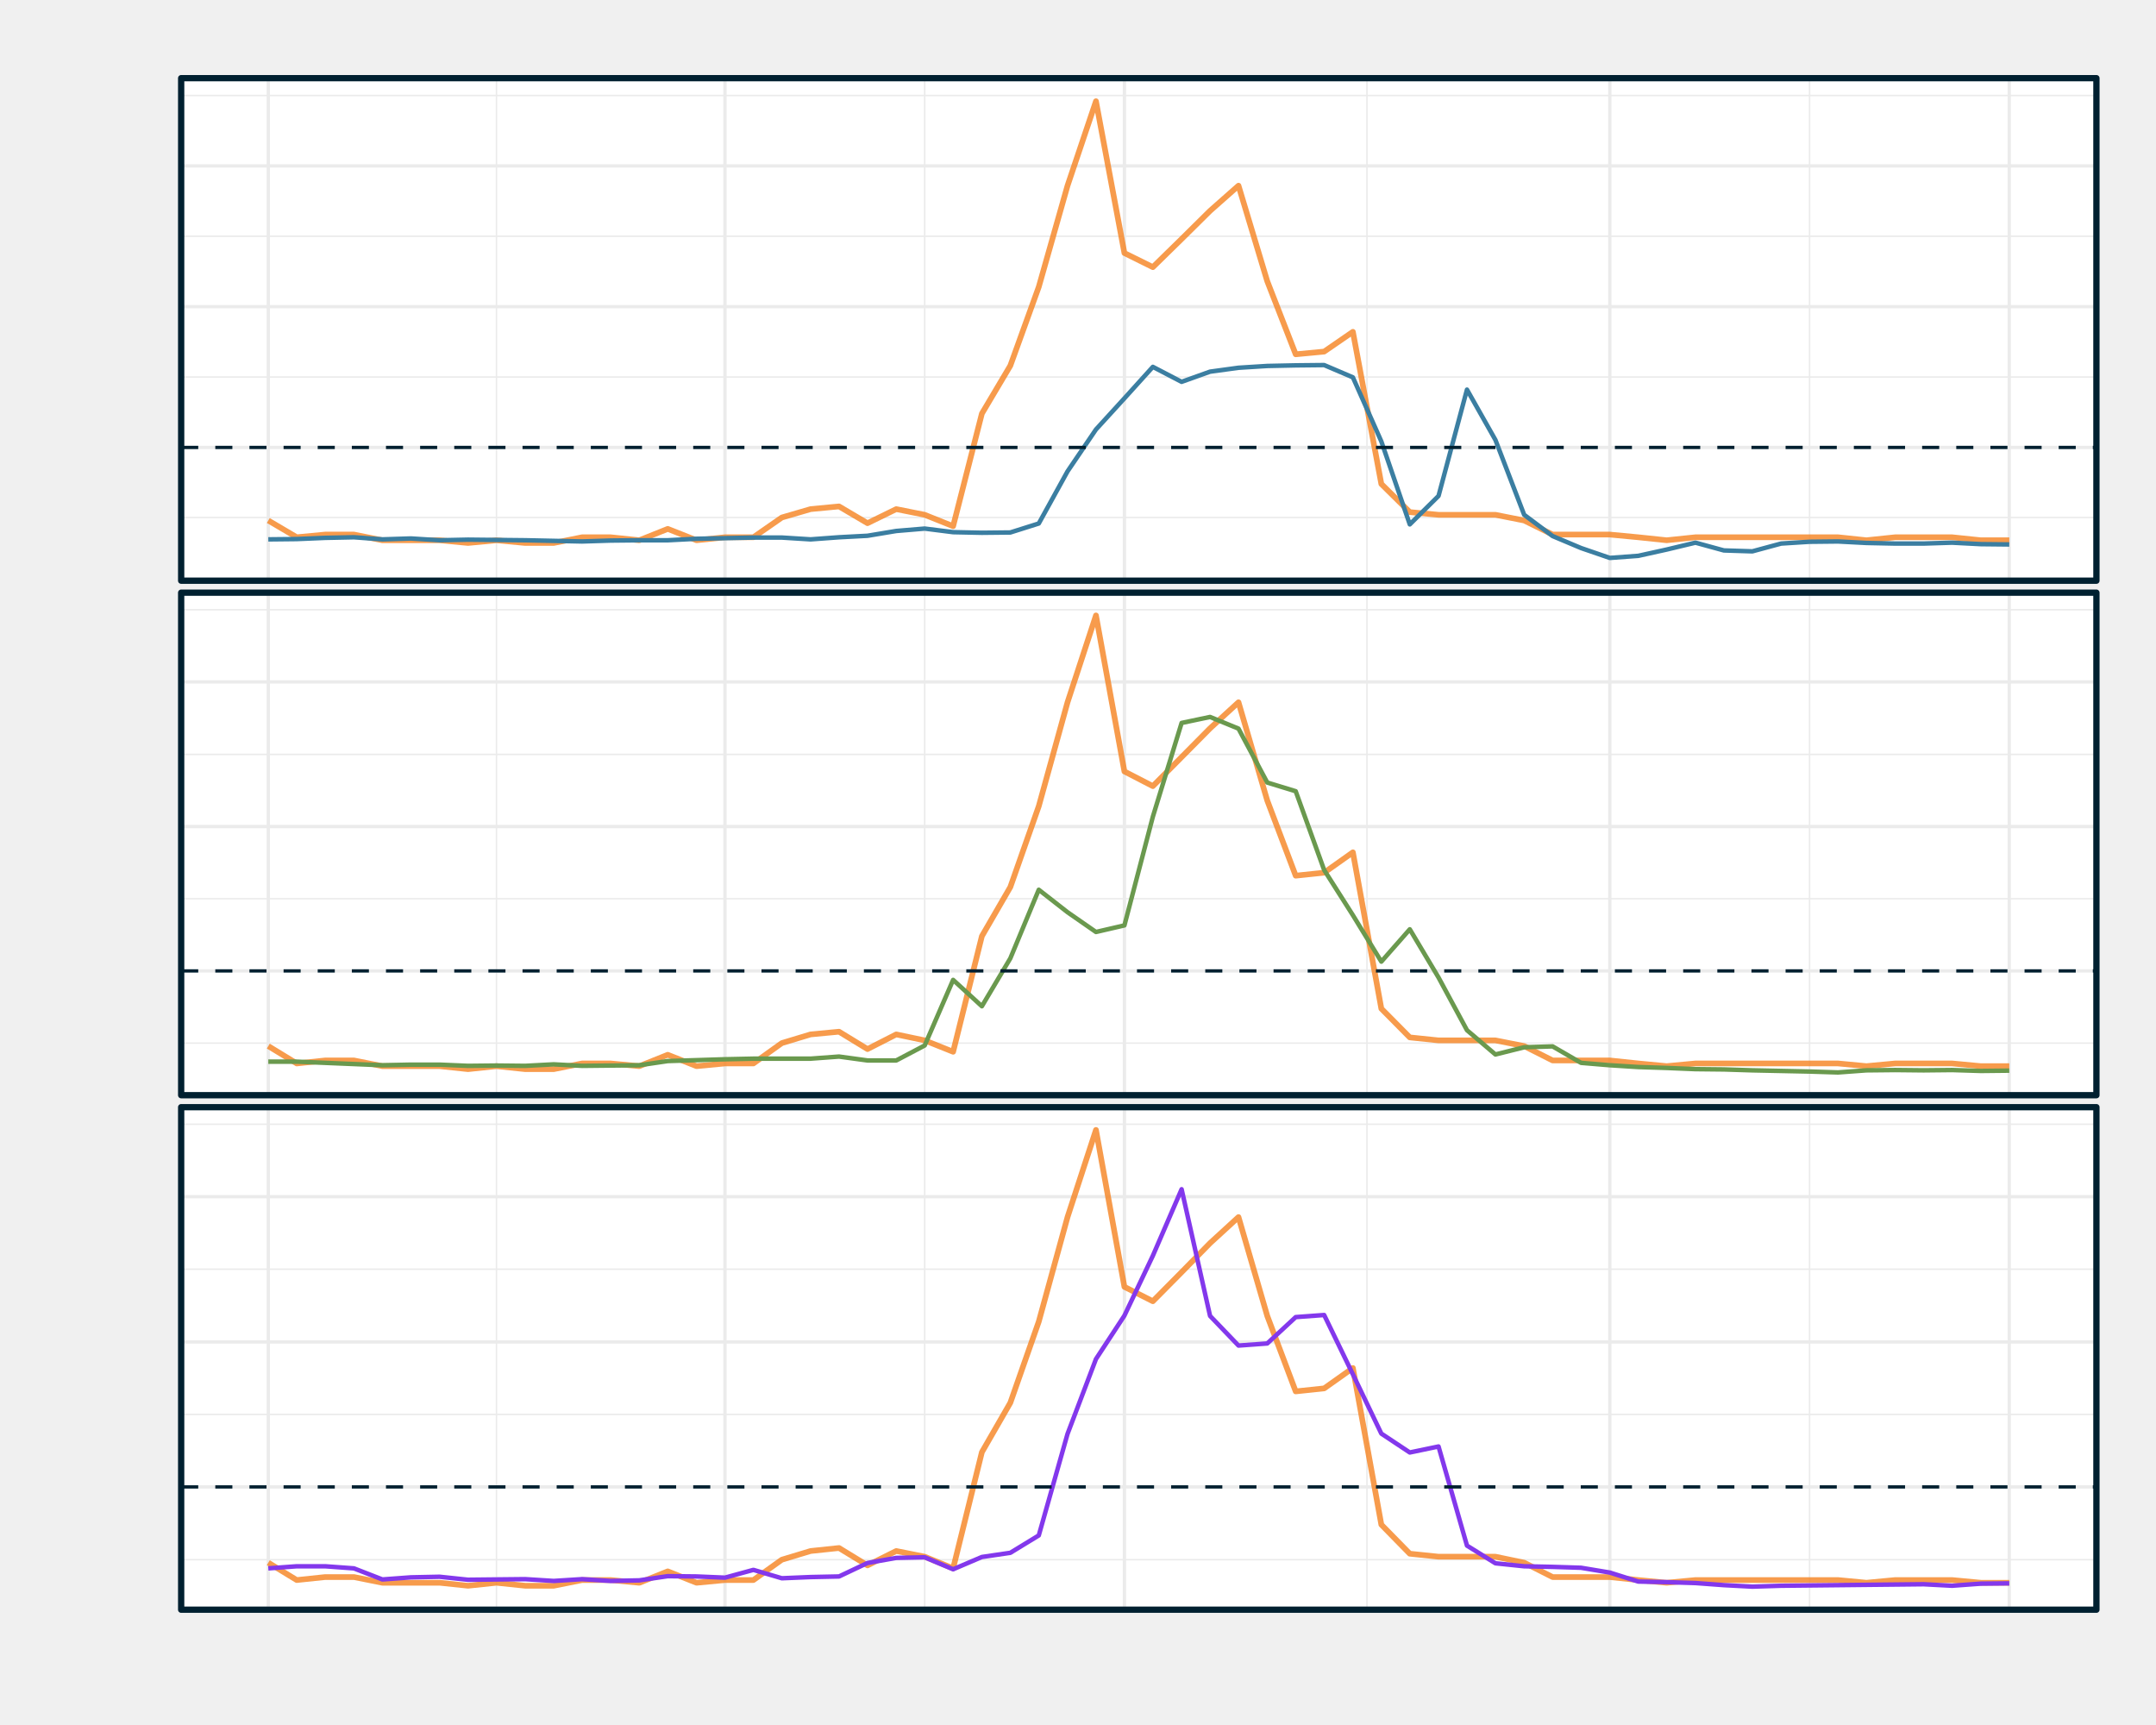
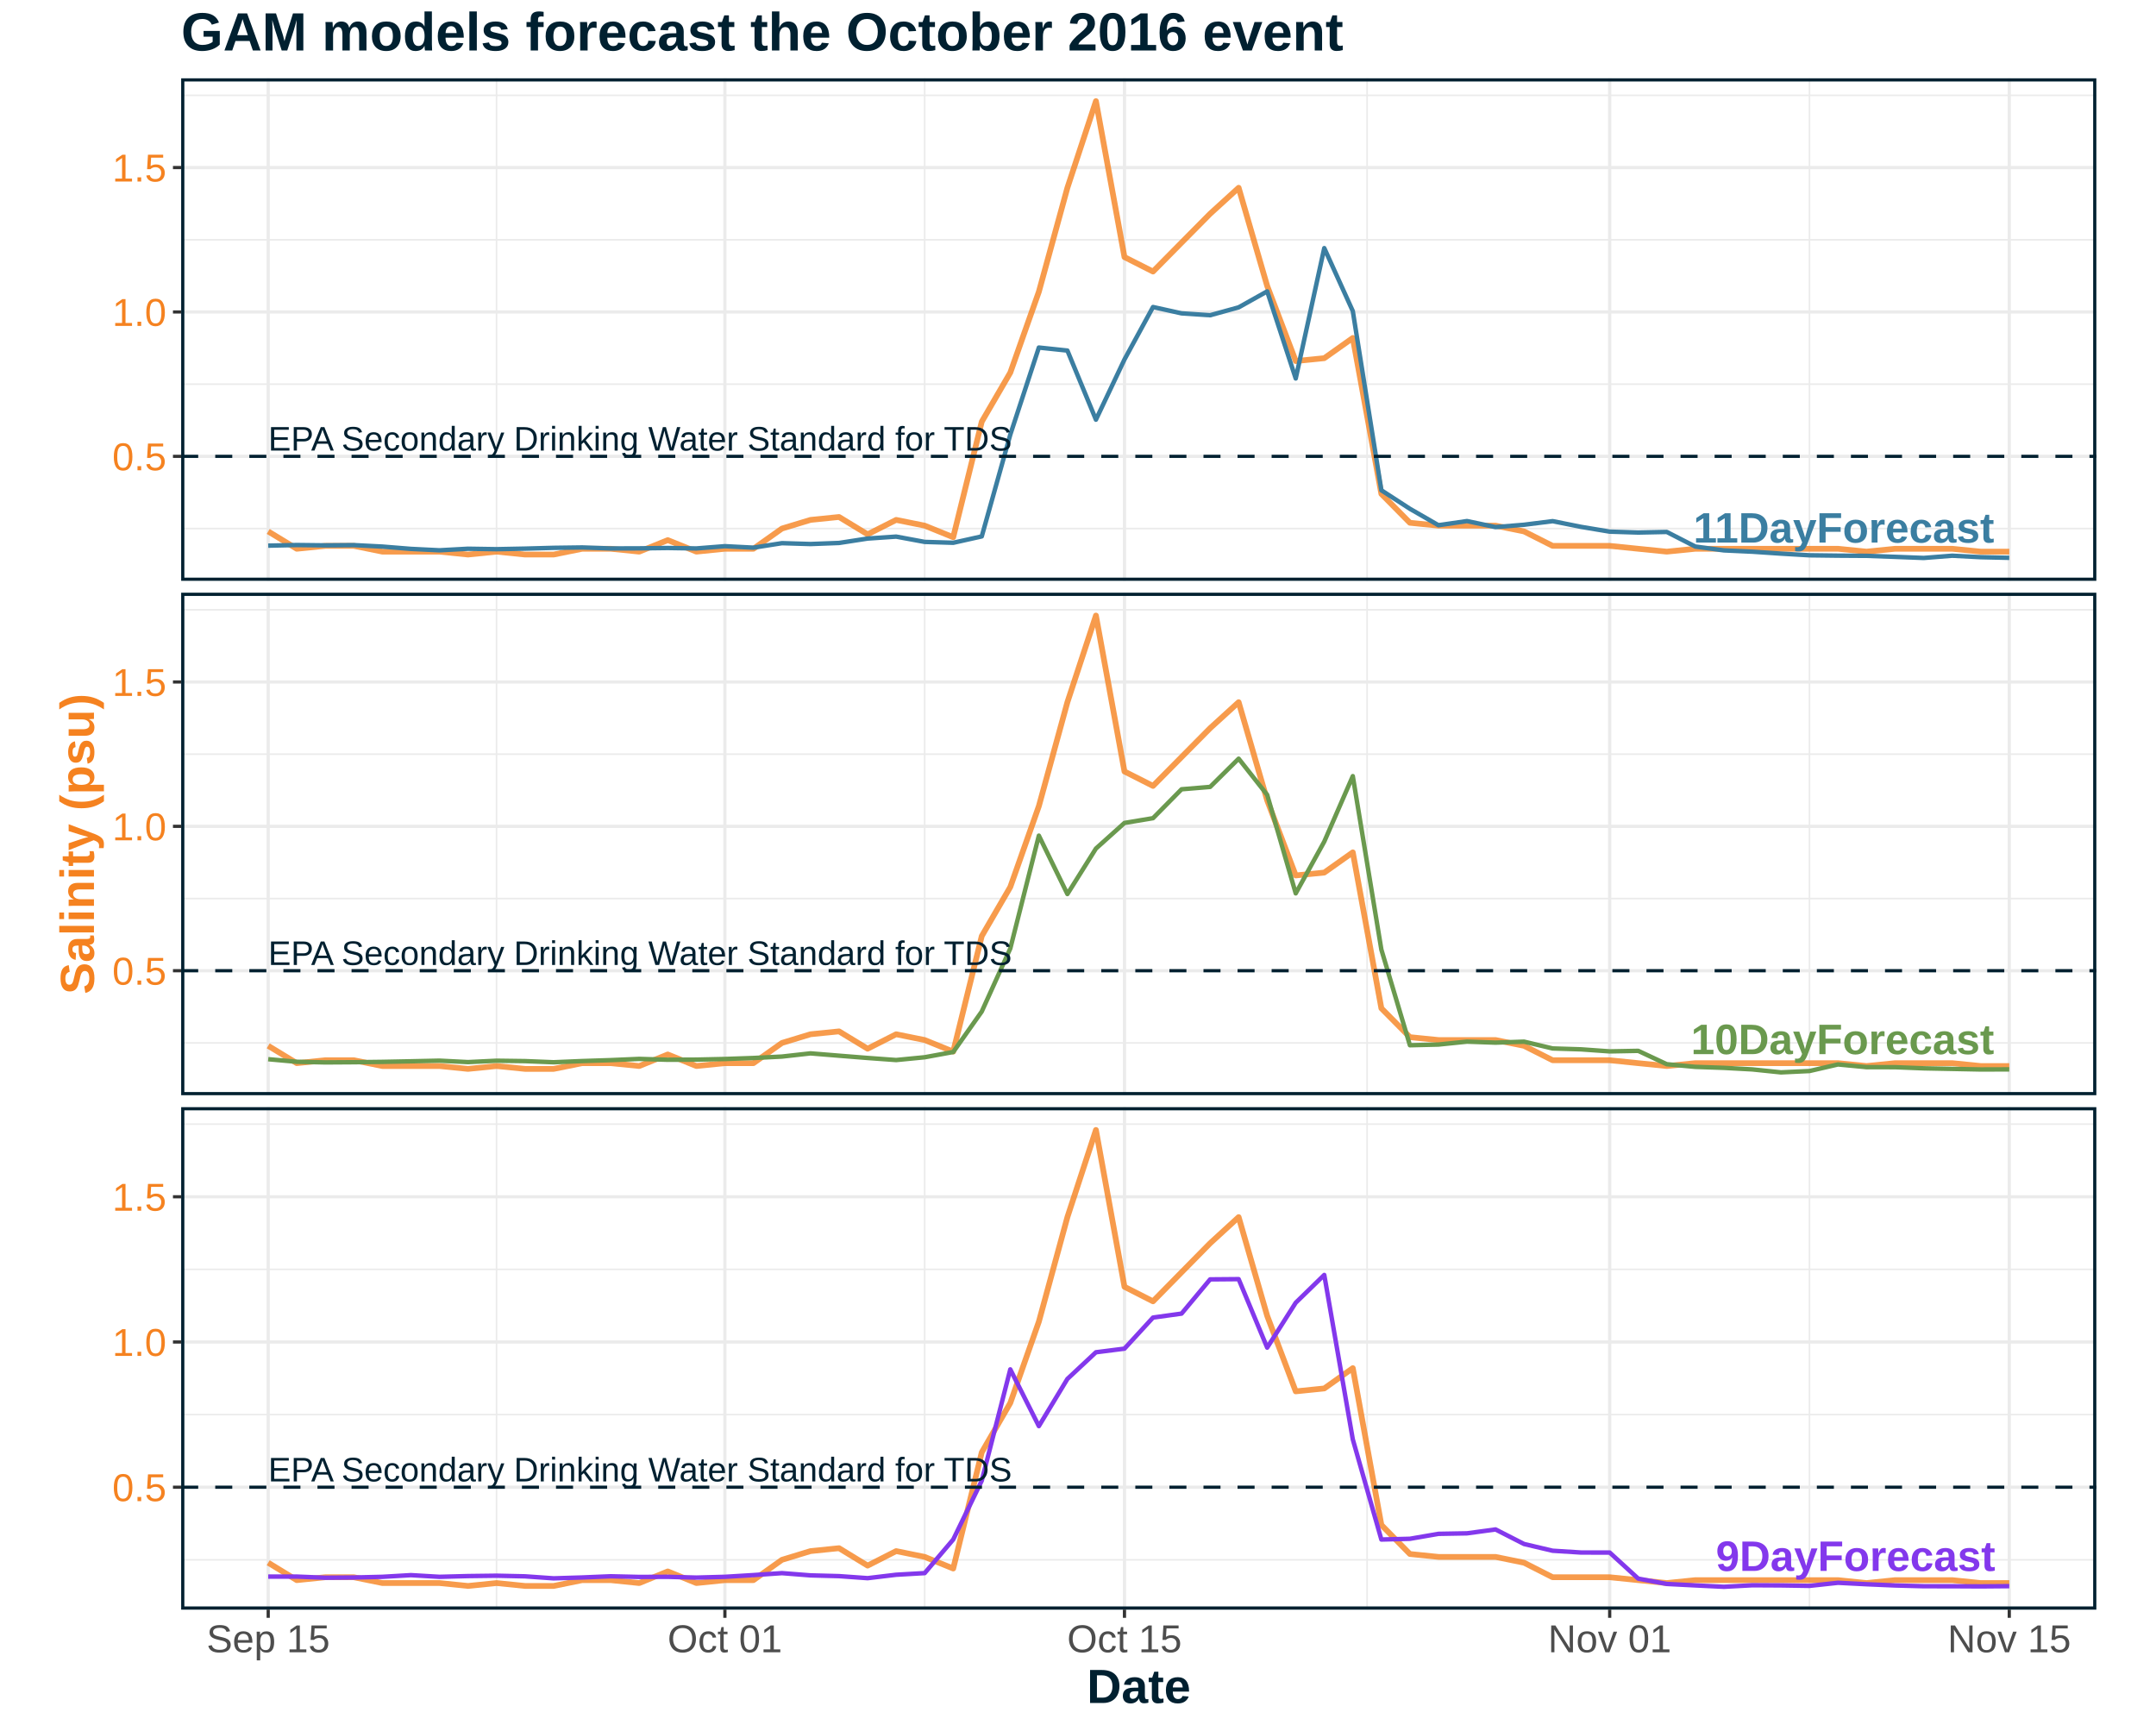
- <svg xmlns="http://www.w3.org/2000/svg" id="Layer_1" version="1.1" viewBox="0 0 720 576">
-   <defs>
-     <style>
-       .st0, .st1, .st2, .st3, .st4, .st5, .st6, .st7, .st8 {
-         fill: none;
-       }
- 
-       .st1 {
-         stroke: #3b7ea1;
-       }
- 
-       .st1, .st2, .st3, .st4, .st5, .st6, .st7, .st8 {
-         stroke-linejoin: round;
-       }
- 
-       .st1, .st4, .st5 {
-         stroke-width: 1.5px;
-       }
- 
-       .st2 {
-         stroke-linecap: round;
-         stroke-width: 2.1px;
-       }
- 
-       .st2, .st7 {
-         stroke: #002030;
-       }
- 
-       .st3 {
-         stroke: #f58220;
-         stroke-opacity: .8;
-         stroke-width: 1.9px;
-       }
- 
-       .st4 {
-         stroke: #6a994e;
-       }
- 
-       .st9 {
-         fill: #fff;
-       }
- 
-       .st5 {
-         stroke: #8338ec;
-       }
- 
-       .st6, .st7 {
-         stroke-width: 1.1px;
-       }
- 
-       .st6, .st8 {
-         stroke: #ebebeb;
-       }
- 
-       .st7 {
-         stroke-dasharray: 5.7 5.7;
-       }
- 
-       .st8 {
-         stroke-width: .5px;
-       }
-     </style>
-   </defs>
-   <rect class="st0" x="60.5" y="26.2" width="639.6" height="167.8" />
-   <rect class="st9" x="60.5" y="26.1" width="639.6" height="167.8" />
-   <line class="st8" x1="60.5" y1="172.8" x2="700.1" y2="172.8" />
-   <line class="st8" x1="60.5" y1="125.9" x2="700.1" y2="125.9" />
-   <line class="st8" x1="60.5" y1="78.9" x2="700.1" y2="78.9" />
-   <line class="st8" x1="60.5" y1="31.9" x2="700.1" y2="31.9" />
-   <line class="st8" x1="165.8" y1="193.9" x2="165.8" y2="26.1" />
-   <line class="st8" x1="308.8" y1="193.9" x2="308.8" y2="26.1" />
-   <line class="st8" x1="456.5" y1="193.9" x2="456.5" y2="26.1" />
-   <line class="st8" x1="604.3" y1="193.9" x2="604.3" y2="26.1" />
-   <line class="st6" x1="60.5" y1="149.4" x2="700.1" y2="149.4" />
-   <line class="st6" x1="60.5" y1="102.4" x2="700.1" y2="102.4" />
-   <line class="st6" x1="60.5" y1="55.4" x2="700.1" y2="55.4" />
-   <line class="st6" x1="89.6" y1="193.9" x2="89.6" y2="26.1" />
-   <line class="st6" x1="242.1" y1="193.9" x2="242.1" y2="26.1" />
-   <line class="st6" x1="375.5" y1="193.9" x2="375.5" y2="26.1" />
-   <line class="st6" x1="537.6" y1="193.9" x2="537.6" y2="26.1" />
-   <line class="st6" x1="671" y1="193.9" x2="671" y2="26.1" />
-   <polyline class="st3" points="89.6 173.8 99.1 179.4 108.6 178.5 118.2 178.5 127.7 180.4 137.2 180.4 146.8 180.4 156.3 181.3 165.8 180.4 175.4 181.3 184.9 181.3 194.4 179.4 203.9 179.4 213.5 180.4 223 176.6 232.6 180.4 242.1 179.4 251.6 179.4 261.1 172.8 270.7 170 280.2 169.1 289.7 174.7 299.3 170 308.8 171.9 318.3 175.7 327.9 138.1 337.4 122.1 346.9 95.8 356.5 62 366 33.8 375.5 84.5 385 89.2 394.6 79.8 404.1 70.4 413.6 62 423.2 93.9 432.7 118.3 442.2 117.4 451.8 110.8 461.3 161.6 470.8 171 480.4 171.9 489.9 171.9 499.4 171.9 509 173.8 518.5 178.5 528 178.5 537.6 178.5 547.1 179.4 556.6 180.4 566.2 179.4 575.7 179.4 585.2 179.4 594.8 179.4 604.3 179.4 613.8 179.4 623.3 180.4 632.9 179.4 642.4 179.4 651.9 179.4 661.5 180.4 671 180.4" />
-   <polyline class="st1" points="89.6 180.1 99.1 180 108.6 179.6 118.2 179.4 127.7 180.1 137.2 179.8 146.8 180.4 156.3 180.2 165.8 180.3 175.4 180.4 184.9 180.6 194.4 180.8 203.9 180.5 213.5 180.4 223 180.4 232.6 179.9 242.1 179.7 251.6 179.5 261.1 179.5 270.7 180.1 280.2 179.4 289.7 178.9 299.3 177.3 308.8 176.5 318.3 177.7 327.9 177.9 337.4 177.8 346.9 174.8 356.5 157.4 366 143.4 375.5 133 385 122.5 394.6 127.5 404.1 124.1 413.6 122.8 423.2 122.2 432.7 122 442.2 121.9 451.8 126 461.3 147.4 470.8 175.1 480.4 165.6 489.9 130.1 499.4 146.9 509 171.9 518.5 179 528 183 537.6 186.3 547.1 185.6 556.6 183.5 566.2 181.2 575.7 183.8 585.2 184.1 594.8 181.5 604.3 180.9 613.8 180.8 623.3 181.3 632.9 181.5 642.4 181.5 651.9 181.2 661.5 181.7 671 181.8" />
-   <line class="st7" x1="60.5" y1="149.4" x2="700.1" y2="149.4" />
-   <rect class="st2" x="60.5" y="26.1" width="639.6" height="167.8" />
-   <rect class="st0" x="60.5" y="197.9" width="639.6" height="167.8" />
-   <rect class="st9" x="60.5" y="197.9" width="639.6" height="167.8" />
-   <line class="st8" x1="60.5" y1="348.3" x2="700.1" y2="348.3" />
-   <line class="st8" x1="60.5" y1="300.1" x2="700.1" y2="300.1" />
-   <line class="st8" x1="60.5" y1="251.9" x2="700.1" y2="251.9" />
-   <line class="st8" x1="60.5" y1="203.6" x2="700.1" y2="203.6" />
-   <line class="st8" x1="165.8" y1="365.7" x2="165.8" y2="197.9" />
-   <line class="st8" x1="308.8" y1="365.7" x2="308.8" y2="197.9" />
-   <line class="st8" x1="456.5" y1="365.7" x2="456.5" y2="197.9" />
-   <line class="st8" x1="604.3" y1="365.7" x2="604.3" y2="197.9" />
-   <line class="st6" x1="60.5" y1="324.2" x2="700.1" y2="324.2" />
-   <line class="st6" x1="60.5" y1="276" x2="700.1" y2="276" />
-   <line class="st6" x1="60.5" y1="227.7" x2="700.1" y2="227.7" />
-   <line class="st6" x1="89.6" y1="365.7" x2="89.6" y2="197.9" />
-   <line class="st6" x1="242.1" y1="365.7" x2="242.1" y2="197.9" />
-   <line class="st6" x1="375.5" y1="365.7" x2="375.5" y2="197.9" />
-   <line class="st6" x1="537.6" y1="365.7" x2="537.6" y2="197.9" />
-   <line class="st6" x1="671" y1="365.7" x2="671" y2="197.9" />
-   <polyline class="st3" points="89.6 349.3 99.1 355.1 108.6 354.1 118.2 354.1 127.7 356 137.2 356 146.8 356 156.3 357 165.8 356 175.4 357 184.9 357 194.4 355.1 203.9 355.1 213.5 356 223 352.2 232.6 356 242.1 355.1 251.6 355.1 261.1 348.3 270.7 345.4 280.2 344.5 289.7 350.3 299.3 345.4 308.8 347.4 318.3 351.2 327.9 312.6 337.4 296.2 346.9 269.2 356.5 234.5 366 205.5 375.5 257.6 385 262.5 394.6 252.8 404.1 243.2 413.6 234.5 423.2 267.3 432.7 292.4 442.2 291.4 451.8 284.6 461.3 336.8 470.8 346.4 480.4 347.4 489.9 347.4 499.4 347.4 509 349.3 518.5 354.1 528 354.1 537.6 354.1 547.1 355.1 556.6 356 566.2 355.1 575.7 355.1 585.2 355.1 594.8 355.1 604.3 355.1 613.8 355.1 623.3 356 632.9 355.1 642.4 355.1 651.9 355.1 661.5 356 671 356" />
-   <polyline class="st4" points="89.6 354.5 99.1 354.5 108.6 354.9 118.2 355.3 127.7 355.7 137.2 355.5 146.8 355.5 156.3 355.9 165.8 355.8 175.4 355.9 184.9 355.4 194.4 355.9 203.9 355.8 213.5 355.7 223 354.3 232.6 354 242.1 353.7 251.6 353.5 261.1 353.5 270.7 353.5 280.2 352.8 289.7 354.1 299.3 354.1 308.8 349.1 318.3 327.2 327.9 336 337.4 320 346.9 297.1 356.5 304.6 366 311.2 375.5 309 385 272.7 394.6 241.4 404.1 239.4 413.6 243.3 423.2 261.3 432.7 264.2 442.2 290.5 451.8 305.6 461.3 321.1 470.8 310.3 480.4 326.4 489.9 344 499.4 352.1 509 349.7 518.5 349.4 528 354.9 537.6 355.7 547.1 356.3 556.6 356.6 566.2 357 575.7 357.1 585.2 357.4 594.8 357.6 604.3 357.8 613.8 358.1 623.3 357.4 632.9 357.3 642.4 357.4 651.9 357.3 661.5 357.6 671 357.5" />
-   <line class="st7" x1="60.5" y1="324.2" x2="700.1" y2="324.2" />
-   <rect class="st2" x="60.5" y="197.9" width="639.6" height="167.8" />
-   <rect class="st0" x="60.5" y="369.7" width="639.6" height="167.8" />
-   <rect class="st9" x="60.5" y="369.7" width="639.6" height="167.8" />
-   <line class="st8" x1="60.5" y1="520.8" x2="700.1" y2="520.8" />
-   <line class="st8" x1="60.5" y1="472.3" x2="700.1" y2="472.3" />
-   <line class="st8" x1="60.5" y1="423.8" x2="700.1" y2="423.8" />
-   <line class="st8" x1="60.5" y1="375.4" x2="700.1" y2="375.4" />
-   <line class="st8" x1="165.8" y1="537.5" x2="165.8" y2="369.7" />
-   <line class="st8" x1="308.8" y1="537.5" x2="308.8" y2="369.7" />
-   <line class="st8" x1="456.5" y1="537.5" x2="456.5" y2="369.7" />
-   <line class="st8" x1="604.3" y1="537.5" x2="604.3" y2="369.7" />
-   <line class="st6" x1="60.5" y1="496.5" x2="700.1" y2="496.5" />
-   <line class="st6" x1="60.5" y1="448.1" x2="700.1" y2="448.1" />
-   <line class="st6" x1="60.5" y1="399.6" x2="700.1" y2="399.6" />
-   <line class="st6" x1="89.6" y1="537.5" x2="89.6" y2="369.7" />
-   <line class="st6" x1="242.1" y1="537.5" x2="242.1" y2="369.7" />
-   <line class="st6" x1="375.5" y1="537.5" x2="375.5" y2="369.7" />
-   <line class="st6" x1="537.6" y1="537.5" x2="537.6" y2="369.7" />
-   <line class="st6" x1="671" y1="537.5" x2="671" y2="369.7" />
-   <polyline class="st3" points="89.6 521.8 99.1 527.6 108.6 526.6 118.2 526.6 127.7 528.5 137.2 528.5 146.8 528.5 156.3 529.5 165.8 528.5 175.4 529.5 184.9 529.5 194.4 527.6 203.9 527.6 213.5 528.5 223 524.7 232.6 528.5 242.1 527.6 251.6 527.6 261.1 520.8 270.7 517.9 280.2 516.9 289.7 522.7 299.3 517.9 308.8 519.8 318.3 523.7 327.9 484.9 337.4 468.4 346.9 441.3 356.5 406.4 366 377.3 375.5 429.7 385 434.5 394.6 424.8 404.1 415.1 413.6 406.4 423.2 439.4 432.7 464.6 442.2 463.6 451.8 456.8 461.3 509.1 470.8 518.8 480.4 519.8 489.9 519.8 499.4 519.8 509 521.8 518.5 526.6 528 526.6 537.6 526.6 547.1 527.6 556.6 528.5 566.2 527.6 575.7 527.6 585.2 527.6 594.8 527.6 604.3 527.6 613.8 527.6 623.3 528.5 632.9 527.6 642.4 527.6 651.9 527.6 661.5 528.5 671 528.5" />
-   <polyline class="st5" points="89.6 523.7 99.1 523 108.6 523 118.2 523.7 127.7 527.4 137.2 526.7 146.8 526.5 156.3 527.5 165.8 527.4 175.4 527.3 184.9 527.9 194.4 527.3 203.9 527.9 213.5 527.7 223 526.3 232.6 526.4 242.1 526.8 251.6 524.2 261.1 527 270.7 526.6 280.2 526.4 289.7 521.9 299.3 520.2 308.8 520 318.3 524 327.9 519.9 337.4 518.5 346.9 512.7 356.5 478.8 366 453.8 375.5 439.3 385 419.3 394.6 397.1 404.1 439.4 413.6 449.3 423.2 448.6 432.7 439.8 442.2 439.1 451.8 458.9 461.3 478.7 470.8 485 480.4 483 489.9 516.1 499.4 522 509 523 518.5 523.2 528 523.5 537.6 525.1 547.1 528.1 556.6 528.3 566.2 528.6 575.7 529.3 585.2 529.8 594.8 529.5 604.3 529.4 613.8 529.3 623.3 529.2 632.9 529.1 642.4 529 651.9 529.5 661.5 528.8 671 528.7" />
-   <line class="st7" x1="60.5" y1="496.5" x2="700.1" y2="496.5" />
-   <rect class="st2" x="60.5" y="369.7" width="639.6" height="167.8" />
+ <svg xmlns="http://www.w3.org/2000/svg" width="720.00pt" height="576.00pt" viewBox="0 0 720.00 576.00">
+   <g class="svglite">
+     <defs>
+       <style type="text/css">
+     .svglite line, .svglite polyline, .svglite polygon, .svglite path, .svglite rect, .svglite circle {
+       fill: none;
+       stroke: #000000;
+       stroke-linecap: round;
+       stroke-linejoin: round;
+       stroke-miterlimit: 10.00;
+     }
+     .svglite text {
+       white-space: pre;
+     }
+     .svglite g.glyphgroup path {
+       fill: inherit;
+       stroke: none;
+     }
+   </style>
+     </defs>
+     <rect width="100%" height="100%" style="stroke: none; fill: #FFFFFF;" />
+     <defs>
+       <clipPath id="cpMC4wMHw3MjAuMDB8MC4wMHw1NzYuMDA=">
+         <rect x="0.00" y="0.00" width="720.00" height="576.00" />
+       </clipPath>
+     </defs>
+     <g clip-path="url(#cpMC4wMHw3MjAuMDB8MC4wMHw1NzYuMDA=)">
+       <rect x="0.00" y="0" width="720.00" height="576.00" style="stroke-width: 1.07; stroke: #FFFFFF; fill: #FFFFFF;" />
+     </g>
+     <defs>
+       <clipPath id="cpNjAuNTB8NzAwLjA3fDI2LjE1fDUzNy40Nw==">
+         <rect x="60.50" y="26.15" width="639.58" height="511.33" />
+       </clipPath>
+     </defs>
+     <g clip-path="url(#cpNjAuNTB8NzAwLjA3fDI2LjE1fDUzNy40Nw==)">
+ </g>
+     <g clip-path="url(#cpMC4wMHw3MjAuMDB8MC4wMHw1NzYuMDA=)">
+ </g>
+     <defs>
+       <clipPath id="cpOS45Nnw3MTAuMDR8MS45OXwxOTUuOTI=">
+         <rect x="9.96" y="1.99" width="700.07" height="193.93" />
+       </clipPath>
+     </defs>
+     <g clip-path="url(#cpOS45Nnw3MTAuMDR8MS45OXwxOTUuOTI=)">
+       <rect x="9.96" y="1.99" width="700.07" height="193.93" style="stroke-width: 1.07; stroke: #FFFFFF; fill: #FFFFFF;" />
+     </g>
+     <g clip-path="url(#cpMC4wMHw3MjAuMDB8MC4wMHw1NzYuMDA=)">
+ </g>
+     <defs>
+       <clipPath id="cpOS45Nnw3MTAuMDR8MTk1LjkyfDM2Ny43MA==">
+         <rect x="9.96" y="195.92" width="700.07" height="171.77" />
+       </clipPath>
+     </defs>
+     <g clip-path="url(#cpOS45Nnw3MTAuMDR8MTk1LjkyfDM2Ny43MA==)">
+       <rect x="9.96" y="195.92" width="700.07" height="171.77" style="stroke-width: 1.07; stroke: #FFFFFF; fill: #FFFFFF;" />
+     </g>
+     <g clip-path="url(#cpMC4wMHw3MjAuMDB8MC4wMHw1NzYuMDA=)">
+ </g>
+     <defs>
+       <clipPath id="cpOS45Nnw3MTAuMDR8MzY3LjcwfDU3NC4wMQ==">
+         <rect x="9.96" y="367.70" width="700.07" height="206.31" />
+       </clipPath>
+     </defs>
+     <g clip-path="url(#cpOS45Nnw3MTAuMDR8MzY3LjcwfDU3NC4wMQ==)">
+       <rect x="9.96" y="367.70" width="700.07" height="206.31" style="stroke-width: 1.07; stroke: #FFFFFF; fill: #FFFFFF;" />
+     </g>
+     <g clip-path="url(#cpMC4wMHw3MjAuMDB8MC4wMHw1NzYuMDA=)">
+ </g>
+     <defs>
+       <clipPath id="cpNjAuNTB8NzAwLjA3fDI2LjE1fDE5My45Mw==">
+         <rect x="60.50" y="26.15" width="639.58" height="167.79" />
+       </clipPath>
+     </defs>
+     <g clip-path="url(#cpNjAuNTB8NzAwLjA3fDI2LjE1fDE5My45Mw==)">
+       <rect x="60.50" y="26.15" width="639.58" height="167.79" style="stroke-width: 1.07; stroke: none; fill: #FFFFFF;" />
+       <polyline points="60.50,176.49 700.07,176.49 " style="stroke-width: 0.53; stroke: #EBEBEB; stroke-linecap: butt;" />
+       <polyline points="60.50,128.27 700.07,128.27 " style="stroke-width: 0.53; stroke: #EBEBEB; stroke-linecap: butt;" />
+       <polyline points="60.50,80.06 700.07,80.06 " style="stroke-width: 0.53; stroke: #EBEBEB; stroke-linecap: butt;" />
+       <polyline points="60.50,31.84 700.07,31.84 " style="stroke-width: 0.53; stroke: #EBEBEB; stroke-linecap: butt;" />
+       <polyline points="165.82,193.93 165.82,26.15 " style="stroke-width: 0.53; stroke: #EBEBEB; stroke-linecap: butt;" />
+       <polyline points="308.80,193.93 308.80,26.15 " style="stroke-width: 0.53; stroke: #EBEBEB; stroke-linecap: butt;" />
+       <polyline points="456.54,193.93 456.54,26.15 " style="stroke-width: 0.53; stroke: #EBEBEB; stroke-linecap: butt;" />
+       <polyline points="604.28,193.93 604.28,26.15 " style="stroke-width: 0.53; stroke: #EBEBEB; stroke-linecap: butt;" />
+       <polyline points="60.50,152.38 700.07,152.38 " style="stroke-width: 1.07; stroke: #EBEBEB; stroke-linecap: butt;" />
+       <polyline points="60.50,104.17 700.07,104.17 " style="stroke-width: 1.07; stroke: #EBEBEB; stroke-linecap: butt;" />
+       <polyline points="60.50,55.95 700.07,55.95 " style="stroke-width: 1.07; stroke: #EBEBEB; stroke-linecap: butt;" />
+       <polyline points="89.57,193.93 89.57,26.15 " style="stroke-width: 1.07; stroke: #EBEBEB; stroke-linecap: butt;" />
+       <polyline points="242.08,193.93 242.08,26.15 " style="stroke-width: 1.07; stroke: #EBEBEB; stroke-linecap: butt;" />
+       <polyline points="375.52,193.93 375.52,26.15 " style="stroke-width: 1.07; stroke: #EBEBEB; stroke-linecap: butt;" />
+       <polyline points="537.56,193.93 537.56,26.15 " style="stroke-width: 1.07; stroke: #EBEBEB; stroke-linecap: butt;" />
+       <polyline points="671.00,193.93 671.00,26.15 " style="stroke-width: 1.07; stroke: #EBEBEB; stroke-linecap: butt;" />
+       <polyline points="89.57,177.45 99.10,183.24 108.63,182.27 118.17,182.27 127.70,184.20 137.23,184.20 146.76,184.20 156.29,185.17 165.82,184.20 175.36,185.17 184.89,185.17 194.42,183.24 203.95,183.24 213.48,184.20 223.01,180.35 232.55,184.20 242.08,183.24 251.61,183.24 261.14,176.49 270.67,173.60 280.20,172.63 289.74,178.42 299.27,173.60 308.80,175.52 318.33,179.38 327.86,140.81 337.39,124.42 346.93,97.42 356.46,62.70 365.99,33.77 375.52,85.85 385.05,90.67 394.58,81.02 404.12,71.38 413.65,62.70 423.18,95.49 432.71,120.56 442.24,119.60 451.77,112.85 461.31,164.92 470.84,174.56 480.37,175.52 489.90,175.52 499.43,175.52 508.96,177.45 518.50,182.27 528.03,182.27 537.56,182.27 547.09,183.24 556.62,184.20 566.15,183.24 575.69,183.24 585.22,183.24 594.75,183.24 604.28,183.24 613.81,183.24 623.34,184.20 632.88,183.24 642.41,183.24 651.94,183.24 661.47,184.20 671.00,184.20 " style="stroke-width: 1.92; stroke: #F58220; stroke-opacity: 0.80; stroke-linecap: butt;" />
+       <polyline points="89.57,182.20 99.10,181.99 108.63,182.10 118.17,182.02 127.70,182.51 137.23,183.28 146.76,183.75 156.29,183.23 165.82,183.38 175.36,183.19 184.89,182.93 194.42,182.80 203.95,183.13 213.48,183.10 223.01,182.98 232.55,183.13 242.08,182.38 251.61,182.87 261.14,181.37 270.67,181.66 280.20,181.30 289.74,179.83 299.27,179.18 308.80,180.95 318.33,181.24 327.86,179.11 337.39,145.13 346.93,116.05 356.46,117.06 365.99,140.14 375.52,120.03 385.05,102.52 394.58,104.63 404.12,105.26 413.65,102.63 423.18,97.29 432.71,126.38 442.24,82.85 451.77,103.88 461.31,163.71 470.84,169.89 480.37,175.38 489.90,173.99 499.43,176.00 508.96,175.22 518.50,174.02 528.03,175.93 537.56,177.52 547.09,177.82 556.62,177.62 566.15,182.50 575.69,183.78 585.22,184.22 594.75,184.86 604.28,185.42 613.81,185.54 623.34,185.60 632.88,185.94 642.41,186.31 651.94,185.56 661.47,186.05 671.00,186.27 " style="stroke-width: 1.49; stroke: #3B7EA1; stroke-linecap: butt;" />
+       <line x1="60.50" y1="152.38" x2="700.07" y2="152.38" style="stroke-width: 1.07; stroke: #002030; stroke-dasharray: 5.69,5.69; stroke-linecap: butt;" />
+       <text x="89.57" y="150.45" style="font-size: 11.38px;fill: #002030; font-family: &quot;Arial&quot;;" textLength="248.28px" lengthAdjust="spacingAndGlyphs">EPA Secondary Drinking Water Standard for TDS</text>
+       <text x="665.98" y="181.18" text-anchor="end" style="font-size: 14.23px; font-weight: bold;fill: #3B7EA1; font-family: &quot;Arial&quot;;" textLength="100.38px" lengthAdjust="spacingAndGlyphs">11DayForecast</text>
+       <rect x="60.50" y="26.15" width="639.58" height="167.79" style="stroke-width: 2.13; stroke: #002030;" />
+     </g>
+     <g clip-path="url(#cpMC4wMHw3MjAuMDB8MC4wMHw1NzYuMDA=)">
+       <text x="55.57" y="157.04" text-anchor="end" style="font-size: 13.00px;fill: #F58220; font-family: &quot;Arial&quot;;" textLength="18.08px" lengthAdjust="spacingAndGlyphs">0.5</text>
+       <text x="55.57" y="108.82" text-anchor="end" style="font-size: 13.00px;fill: #F58220; font-family: &quot;Arial&quot;;" textLength="18.08px" lengthAdjust="spacingAndGlyphs">1.0</text>
+       <text x="55.57" y="60.61" text-anchor="end" style="font-size: 13.00px;fill: #F58220; font-family: &quot;Arial&quot;;" textLength="18.08px" lengthAdjust="spacingAndGlyphs">1.5</text>
+       <polyline points="57.76,152.38 60.50,152.38 " style="stroke-width: 1.07; stroke: #333333; stroke-linecap: butt;" />
+       <polyline points="57.76,104.17 60.50,104.17 " style="stroke-width: 1.07; stroke: #333333; stroke-linecap: butt;" />
+       <polyline points="57.76,55.95 60.50,55.95 " style="stroke-width: 1.07; stroke: #333333; stroke-linecap: butt;" />
+       <text x="60.50" y="16.87" style="font-size: 18.00px; font-weight: bold;fill: #002030; font-family: &quot;Arial&quot;;" textLength="388.25px" lengthAdjust="spacingAndGlyphs">GAM models forecast the October 2016 event</text>
+     </g>
+     <defs>
+       <clipPath id="cpNjAuNTB8NzAwLjA3fDE5Ny45MnwzNjUuNzA=">
+         <rect x="60.50" y="197.92" width="639.58" height="167.79" />
+       </clipPath>
+     </defs>
+     <g clip-path="url(#cpNjAuNTB8NzAwLjA3fDE5Ny45MnwzNjUuNzA=)">
+       <rect x="60.50" y="197.92" width="639.58" height="167.79" style="stroke-width: 1.07; stroke: none; fill: #FFFFFF;" />
+       <polyline points="60.50,348.25 700.07,348.25 " style="stroke-width: 0.53; stroke: #EBEBEB; stroke-linecap: butt;" />
+       <polyline points="60.50,300.04 700.07,300.04 " style="stroke-width: 0.53; stroke: #EBEBEB; stroke-linecap: butt;" />
+       <polyline points="60.50,251.83 700.07,251.83 " style="stroke-width: 0.53; stroke: #EBEBEB; stroke-linecap: butt;" />
+       <polyline points="60.50,203.62 700.07,203.62 " style="stroke-width: 0.53; stroke: #EBEBEB; stroke-linecap: butt;" />
+       <polyline points="165.82,365.70 165.82,197.92 " style="stroke-width: 0.53; stroke: #EBEBEB; stroke-linecap: butt;" />
+       <polyline points="308.80,365.70 308.80,197.92 " style="stroke-width: 0.53; stroke: #EBEBEB; stroke-linecap: butt;" />
+       <polyline points="456.54,365.70 456.54,197.92 " style="stroke-width: 0.53; stroke: #EBEBEB; stroke-linecap: butt;" />
+       <polyline points="604.28,365.70 604.28,197.92 " style="stroke-width: 0.53; stroke: #EBEBEB; stroke-linecap: butt;" />
+       <polyline points="60.50,324.14 700.07,324.14 " style="stroke-width: 1.07; stroke: #EBEBEB; stroke-linecap: butt;" />
+       <polyline points="60.50,275.93 700.07,275.93 " style="stroke-width: 1.07; stroke: #EBEBEB; stroke-linecap: butt;" />
+       <polyline points="60.50,227.72 700.07,227.72 " style="stroke-width: 1.07; stroke: #EBEBEB; stroke-linecap: butt;" />
+       <polyline points="89.57,365.70 89.57,197.92 " style="stroke-width: 1.07; stroke: #EBEBEB; stroke-linecap: butt;" />
+       <polyline points="242.08,365.70 242.08,197.92 " style="stroke-width: 1.07; stroke: #EBEBEB; stroke-linecap: butt;" />
+       <polyline points="375.52,365.70 375.52,197.92 " style="stroke-width: 1.07; stroke: #EBEBEB; stroke-linecap: butt;" />
+       <polyline points="537.56,365.70 537.56,197.92 " style="stroke-width: 1.07; stroke: #EBEBEB; stroke-linecap: butt;" />
+       <polyline points="671.00,365.70 671.00,197.92 " style="stroke-width: 1.07; stroke: #EBEBEB; stroke-linecap: butt;" />
+       <polyline points="89.57,349.21 99.10,355.00 108.63,354.03 118.17,354.03 127.70,355.96 137.23,355.96 146.76,355.96 156.29,356.92 165.82,355.96 175.36,356.92 184.89,356.92 194.42,355.00 203.95,355.00 213.48,355.96 223.01,352.10 232.55,355.96 242.08,355.00 251.61,355.00 261.14,348.25 270.67,345.35 280.20,344.39 289.74,350.18 299.27,345.35 308.80,347.28 318.33,351.14 327.86,312.57 337.39,296.18 346.93,269.18 356.46,234.47 365.99,205.54 375.52,257.61 385.05,262.43 394.58,252.79 404.12,243.15 413.65,234.47 423.18,267.25 432.71,292.32 442.24,291.36 451.77,284.61 461.31,336.68 470.84,346.32 480.37,347.28 489.90,347.28 499.43,347.28 508.96,349.21 518.50,354.03 528.03,354.03 537.56,354.03 547.09,355.00 556.62,355.96 566.15,355.00 575.69,355.00 585.22,355.00 594.75,355.00 604.28,355.00 613.81,355.00 623.34,355.96 632.88,355.00 642.41,355.00 651.94,355.00 661.47,355.96 671.00,355.96 " style="stroke-width: 1.92; stroke: #F58220; stroke-opacity: 0.80; stroke-linecap: butt;" />
+       <polyline points="89.57,353.68 99.10,354.54 108.63,354.75 118.17,354.69 127.70,354.57 137.23,354.38 146.76,354.17 156.29,354.65 165.82,354.19 175.36,354.32 184.89,354.70 194.42,354.30 203.95,353.99 213.48,353.58 223.01,353.87 232.55,353.82 242.08,353.61 251.61,353.28 261.14,352.80 270.67,351.73 280.20,352.51 289.74,353.27 299.27,353.96 308.80,353.03 318.33,351.28 327.86,337.76 337.39,316.71 346.93,279.03 356.46,298.53 365.99,283.34 375.52,274.79 385.05,273.20 394.58,263.55 404.12,262.76 413.65,253.33 423.18,265.40 432.71,298.31 442.24,281.03 451.77,259.16 461.31,317.09 470.84,349.02 480.37,348.79 489.90,347.81 499.43,348.15 508.96,347.82 518.50,350.09 528.03,350.39 537.56,351.07 547.09,350.89 556.62,355.35 566.15,356.24 575.69,356.57 585.22,357.09 594.75,358.08 604.28,357.63 613.81,355.43 623.34,356.33 632.88,356.35 642.41,356.73 651.94,356.92 661.47,357.11 671.00,357.08 " style="stroke-width: 1.49; stroke: #6A994E; stroke-linecap: butt;" />
+       <line x1="60.50" y1="324.14" x2="700.07" y2="324.14" style="stroke-width: 1.07; stroke: #002030; stroke-dasharray: 5.69,5.69; stroke-linecap: butt;" />
+       <text x="89.57" y="322.21" style="font-size: 11.38px;fill: #002030; font-family: &quot;Arial&quot;;" textLength="248.28px" lengthAdjust="spacingAndGlyphs">EPA Secondary Drinking Water Standard for TDS</text>
+       <text x="665.95" y="351.99" text-anchor="end" style="font-size: 14.23px; font-weight: bold;fill: #6A994E; font-family: &quot;Arial&quot;;" textLength="101.16px" lengthAdjust="spacingAndGlyphs">10DayForecast</text>
+       <rect x="60.50" y="197.92" width="639.58" height="167.79" style="stroke-width: 2.13; stroke: #002030;" />
+     </g>
+     <g clip-path="url(#cpMC4wMHw3MjAuMDB8MC4wMHw1NzYuMDA=)">
+       <text x="55.57" y="328.80" text-anchor="end" style="font-size: 13.00px;fill: #F58220; font-family: &quot;Arial&quot;;" textLength="18.08px" lengthAdjust="spacingAndGlyphs">0.5</text>
+       <text x="55.57" y="280.59" text-anchor="end" style="font-size: 13.00px;fill: #F58220; font-family: &quot;Arial&quot;;" textLength="18.08px" lengthAdjust="spacingAndGlyphs">1.0</text>
+       <text x="55.57" y="232.38" text-anchor="end" style="font-size: 13.00px;fill: #F58220; font-family: &quot;Arial&quot;;" textLength="18.08px" lengthAdjust="spacingAndGlyphs">1.5</text>
+       <polyline points="57.76,324.14 60.50,324.14 " style="stroke-width: 1.07; stroke: #333333; stroke-linecap: butt;" />
+       <polyline points="57.76,275.93 60.50,275.93 " style="stroke-width: 1.07; stroke: #333333; stroke-linecap: butt;" />
+       <polyline points="57.76,227.72 60.50,227.72 " style="stroke-width: 1.07; stroke: #333333; stroke-linecap: butt;" />
+       <text transform="translate(31.38,281.81) rotate(-90)" text-anchor="middle" style="font-size: 16.00px; font-weight: bold;fill: #F58220; font-family: &quot;Arial&quot;;" textLength="100.53px" lengthAdjust="spacingAndGlyphs">Salinity (psu)</text>
+     </g>
+     <defs>
+       <clipPath id="cpNjAuNTB8NzAwLjA3fDM2OS42OXw1MzcuNDc=">
+         <rect x="60.50" y="369.69" width="639.58" height="167.79" />
+       </clipPath>
+     </defs>
+     <g clip-path="url(#cpNjAuNTB8NzAwLjA3fDM2OS42OXw1MzcuNDc=)">
+       <rect x="60.50" y="369.69" width="639.58" height="167.79" style="stroke-width: 1.07; stroke: none; fill: #FFFFFF;" />
+       <polyline points="60.50,520.84 700.07,520.84 " style="stroke-width: 0.53; stroke: #EBEBEB; stroke-linecap: butt;" />
+       <polyline points="60.50,472.35 700.07,472.35 " style="stroke-width: 0.53; stroke: #EBEBEB; stroke-linecap: butt;" />
+       <polyline points="60.50,423.86 700.07,423.86 " style="stroke-width: 0.53; stroke: #EBEBEB; stroke-linecap: butt;" />
+       <polyline points="60.50,375.37 700.07,375.37 " style="stroke-width: 0.53; stroke: #EBEBEB; stroke-linecap: butt;" />
+       <polyline points="165.82,537.47 165.82,369.69 " style="stroke-width: 0.53; stroke: #EBEBEB; stroke-linecap: butt;" />
+       <polyline points="308.80,537.47 308.80,369.69 " style="stroke-width: 0.53; stroke: #EBEBEB; stroke-linecap: butt;" />
+       <polyline points="456.54,537.47 456.54,369.69 " style="stroke-width: 0.53; stroke: #EBEBEB; stroke-linecap: butt;" />
+       <polyline points="604.28,537.47 604.28,369.69 " style="stroke-width: 0.53; stroke: #EBEBEB; stroke-linecap: butt;" />
+       <polyline points="60.50,496.60 700.07,496.60 " style="stroke-width: 1.07; stroke: #EBEBEB; stroke-linecap: butt;" />
+       <polyline points="60.50,448.11 700.07,448.11 " style="stroke-width: 1.07; stroke: #EBEBEB; stroke-linecap: butt;" />
+       <polyline points="60.50,399.62 700.07,399.62 " style="stroke-width: 1.07; stroke: #EBEBEB; stroke-linecap: butt;" />
+       <polyline points="89.57,537.47 89.57,369.69 " style="stroke-width: 1.07; stroke: #EBEBEB; stroke-linecap: butt;" />
+       <polyline points="242.08,537.47 242.08,369.69 " style="stroke-width: 1.07; stroke: #EBEBEB; stroke-linecap: butt;" />
+       <polyline points="375.52,537.47 375.52,369.69 " style="stroke-width: 1.07; stroke: #EBEBEB; stroke-linecap: butt;" />
+       <polyline points="537.56,537.47 537.56,369.69 " style="stroke-width: 1.07; stroke: #EBEBEB; stroke-linecap: butt;" />
+       <polyline points="671.00,537.47 671.00,369.69 " style="stroke-width: 1.07; stroke: #EBEBEB; stroke-linecap: butt;" />
+       <polyline points="89.57,521.81 99.10,527.63 108.63,526.66 118.17,526.66 127.70,528.60 137.23,528.60 146.76,528.60 156.29,529.57 165.82,528.60 175.36,529.57 184.89,529.57 194.42,527.63 203.95,527.63 213.48,528.60 223.01,524.72 232.55,528.60 242.08,527.63 251.61,527.63 261.14,520.84 270.67,517.93 280.20,516.96 289.74,522.78 299.27,517.93 308.80,519.87 318.33,523.75 327.86,484.96 337.39,468.47 346.93,441.32 356.46,406.41 365.99,377.31 375.52,429.68 385.05,434.53 394.58,424.83 404.12,415.14 413.65,406.41 423.18,439.38 432.71,464.59 442.24,463.62 451.77,456.84 461.31,509.20 470.84,518.90 480.37,519.87 489.90,519.87 499.43,519.87 508.96,521.81 518.50,526.66 528.03,526.66 537.56,526.66 547.09,527.63 556.62,528.60 566.15,527.63 575.69,527.63 585.22,527.63 594.75,527.63 604.28,527.63 613.81,527.63 623.34,528.60 632.88,527.63 642.41,527.63 651.94,527.63 661.47,528.60 671.00,528.60 " style="stroke-width: 1.92; stroke: #F58220; stroke-opacity: 0.80; stroke-linecap: butt;" />
+       <polyline points="89.57,526.45 99.10,526.44 108.63,526.83 118.17,526.75 127.70,526.52 137.23,525.96 146.76,526.52 156.29,526.27 165.82,526.15 175.36,526.36 184.89,527.03 194.42,526.74 203.95,526.34 213.48,526.56 223.01,526.52 232.55,526.78 242.08,526.52 251.61,525.94 261.14,525.29 270.67,526.04 280.20,526.29 289.74,526.97 299.27,525.83 308.80,525.28 318.33,514.06 327.86,494.42 337.39,457.25 346.93,476.20 356.46,460.44 365.99,451.54 375.52,450.33 385.05,439.95 394.58,438.63 404.12,427.20 413.65,427.12 423.18,449.99 432.71,434.99 442.24,425.72 451.77,480.62 461.31,514.07 470.84,513.82 480.37,512.17 489.90,512.00 499.43,510.70 508.96,515.56 518.50,517.81 528.03,518.41 537.56,518.42 547.09,527.12 556.62,528.90 566.15,529.39 575.69,529.85 585.22,529.34 594.75,529.39 604.28,529.54 613.81,528.51 623.34,529.00 632.88,529.41 642.41,529.66 651.94,529.67 661.47,529.72 671.00,529.64 " style="stroke-width: 1.49; stroke: #8338EC; stroke-linecap: butt;" />
+       <line x1="60.50" y1="496.60" x2="700.07" y2="496.60" style="stroke-width: 1.07; stroke: #002030; stroke-dasharray: 5.69,5.69; stroke-linecap: butt;" />
+       <text x="89.57" y="494.66" style="font-size: 11.38px;fill: #002030; font-family: &quot;Arial&quot;;" textLength="248.28px" lengthAdjust="spacingAndGlyphs">EPA Secondary Drinking Water Standard for TDS</text>
+       <text x="666.34" y="524.55" text-anchor="end" style="font-size: 14.23px; font-weight: bold;fill: #8338EC; font-family: &quot;Arial&quot;;" textLength="93.25px" lengthAdjust="spacingAndGlyphs">9DayForecast</text>
+       <rect x="60.50" y="369.69" width="639.58" height="167.79" style="stroke-width: 2.13; stroke: #002030;" />
+     </g>
+     <g clip-path="url(#cpMC4wMHw3MjAuMDB8MC4wMHw1NzYuMDA=)">
+       <text x="55.57" y="501.25" text-anchor="end" style="font-size: 13.00px;fill: #F58220; font-family: &quot;Arial&quot;;" textLength="18.08px" lengthAdjust="spacingAndGlyphs">0.5</text>
+       <text x="55.57" y="452.76" text-anchor="end" style="font-size: 13.00px;fill: #F58220; font-family: &quot;Arial&quot;;" textLength="18.08px" lengthAdjust="spacingAndGlyphs">1.0</text>
+       <text x="55.57" y="404.27" text-anchor="end" style="font-size: 13.00px;fill: #F58220; font-family: &quot;Arial&quot;;" textLength="18.08px" lengthAdjust="spacingAndGlyphs">1.5</text>
+       <polyline points="57.76,496.60 60.50,496.60 " style="stroke-width: 1.07; stroke: #333333; stroke-linecap: butt;" />
+       <polyline points="57.76,448.11 60.50,448.11 " style="stroke-width: 1.07; stroke: #333333; stroke-linecap: butt;" />
+       <polyline points="57.76,399.62 60.50,399.62 " style="stroke-width: 1.07; stroke: #333333; stroke-linecap: butt;" />
+       <polyline points="89.57,540.21 89.57,537.47 " style="stroke-width: 1.07; stroke: #333333; stroke-linecap: butt;" />
+       <polyline points="242.08,540.21 242.08,537.47 " style="stroke-width: 1.07; stroke: #333333; stroke-linecap: butt;" />
+       <polyline points="375.52,540.21 375.52,537.47 " style="stroke-width: 1.07; stroke: #333333; stroke-linecap: butt;" />
+       <polyline points="537.56,540.21 537.56,537.47 " style="stroke-width: 1.07; stroke: #333333; stroke-linecap: butt;" />
+       <polyline points="671.00,540.21 671.00,537.47 " style="stroke-width: 1.07; stroke: #333333; stroke-linecap: butt;" />
+       <text x="89.57" y="551.71" text-anchor="middle" style="font-size: 13.00px;fill: #4D4D4D; font-family: &quot;Arial&quot;;" textLength="41.22px" lengthAdjust="spacingAndGlyphs">Sep 15</text>
+       <text x="242.08" y="551.71" text-anchor="middle" style="font-size: 13.00px;fill: #4D4D4D; font-family: &quot;Arial&quot;;" textLength="38.30px" lengthAdjust="spacingAndGlyphs">Oct 01</text>
+       <text x="375.52" y="551.71" text-anchor="middle" style="font-size: 13.00px;fill: #4D4D4D; font-family: &quot;Arial&quot;;" textLength="38.30px" lengthAdjust="spacingAndGlyphs">Oct 15</text>
+       <text x="537.56" y="551.71" text-anchor="middle" style="font-size: 13.00px;fill: #4D4D4D; font-family: &quot;Arial&quot;;" textLength="41.20px" lengthAdjust="spacingAndGlyphs">Nov 01</text>
+       <text x="671.00" y="551.71" text-anchor="middle" style="font-size: 13.00px;fill: #4D4D4D; font-family: &quot;Arial&quot;;" textLength="41.20px" lengthAdjust="spacingAndGlyphs">Nov 15</text>
+       <text x="380.29" y="568.65" text-anchor="middle" style="font-size: 16.00px; font-weight: bold;fill: #002030; font-family: &quot;Arial&quot;;" textLength="34.70px" lengthAdjust="spacingAndGlyphs">Date</text>
+     </g>
+   </g>
</svg>
